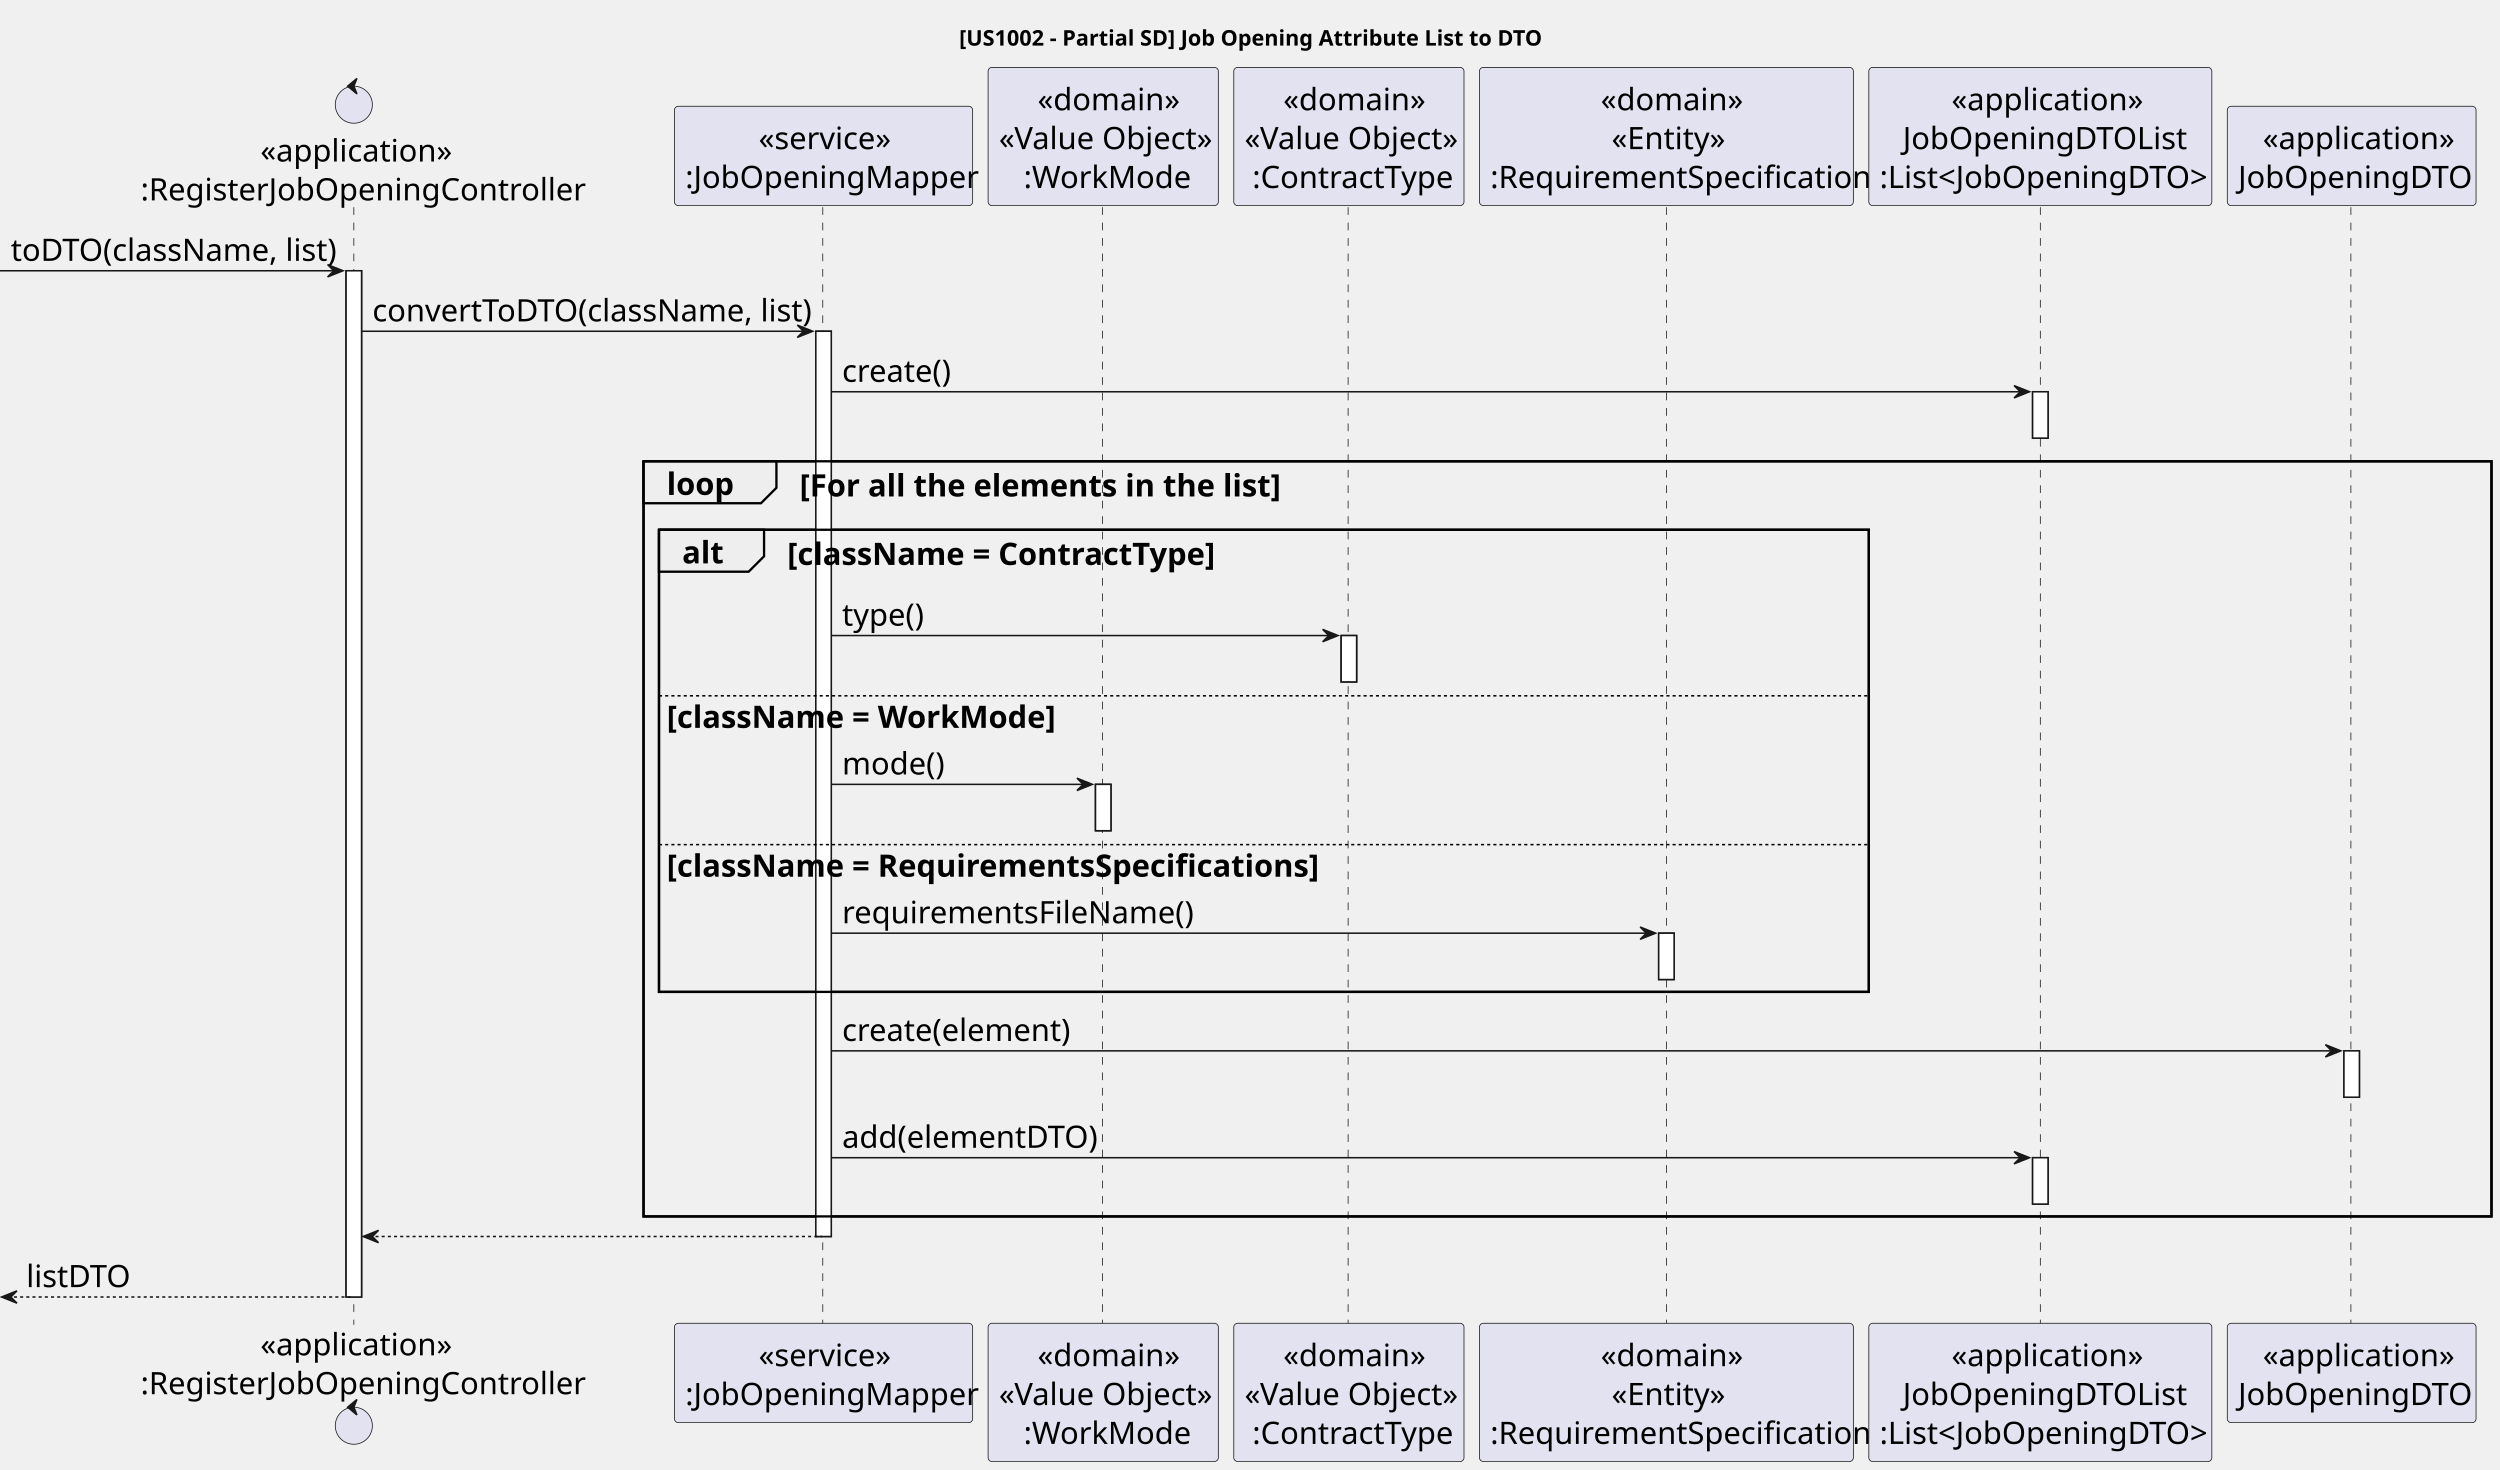
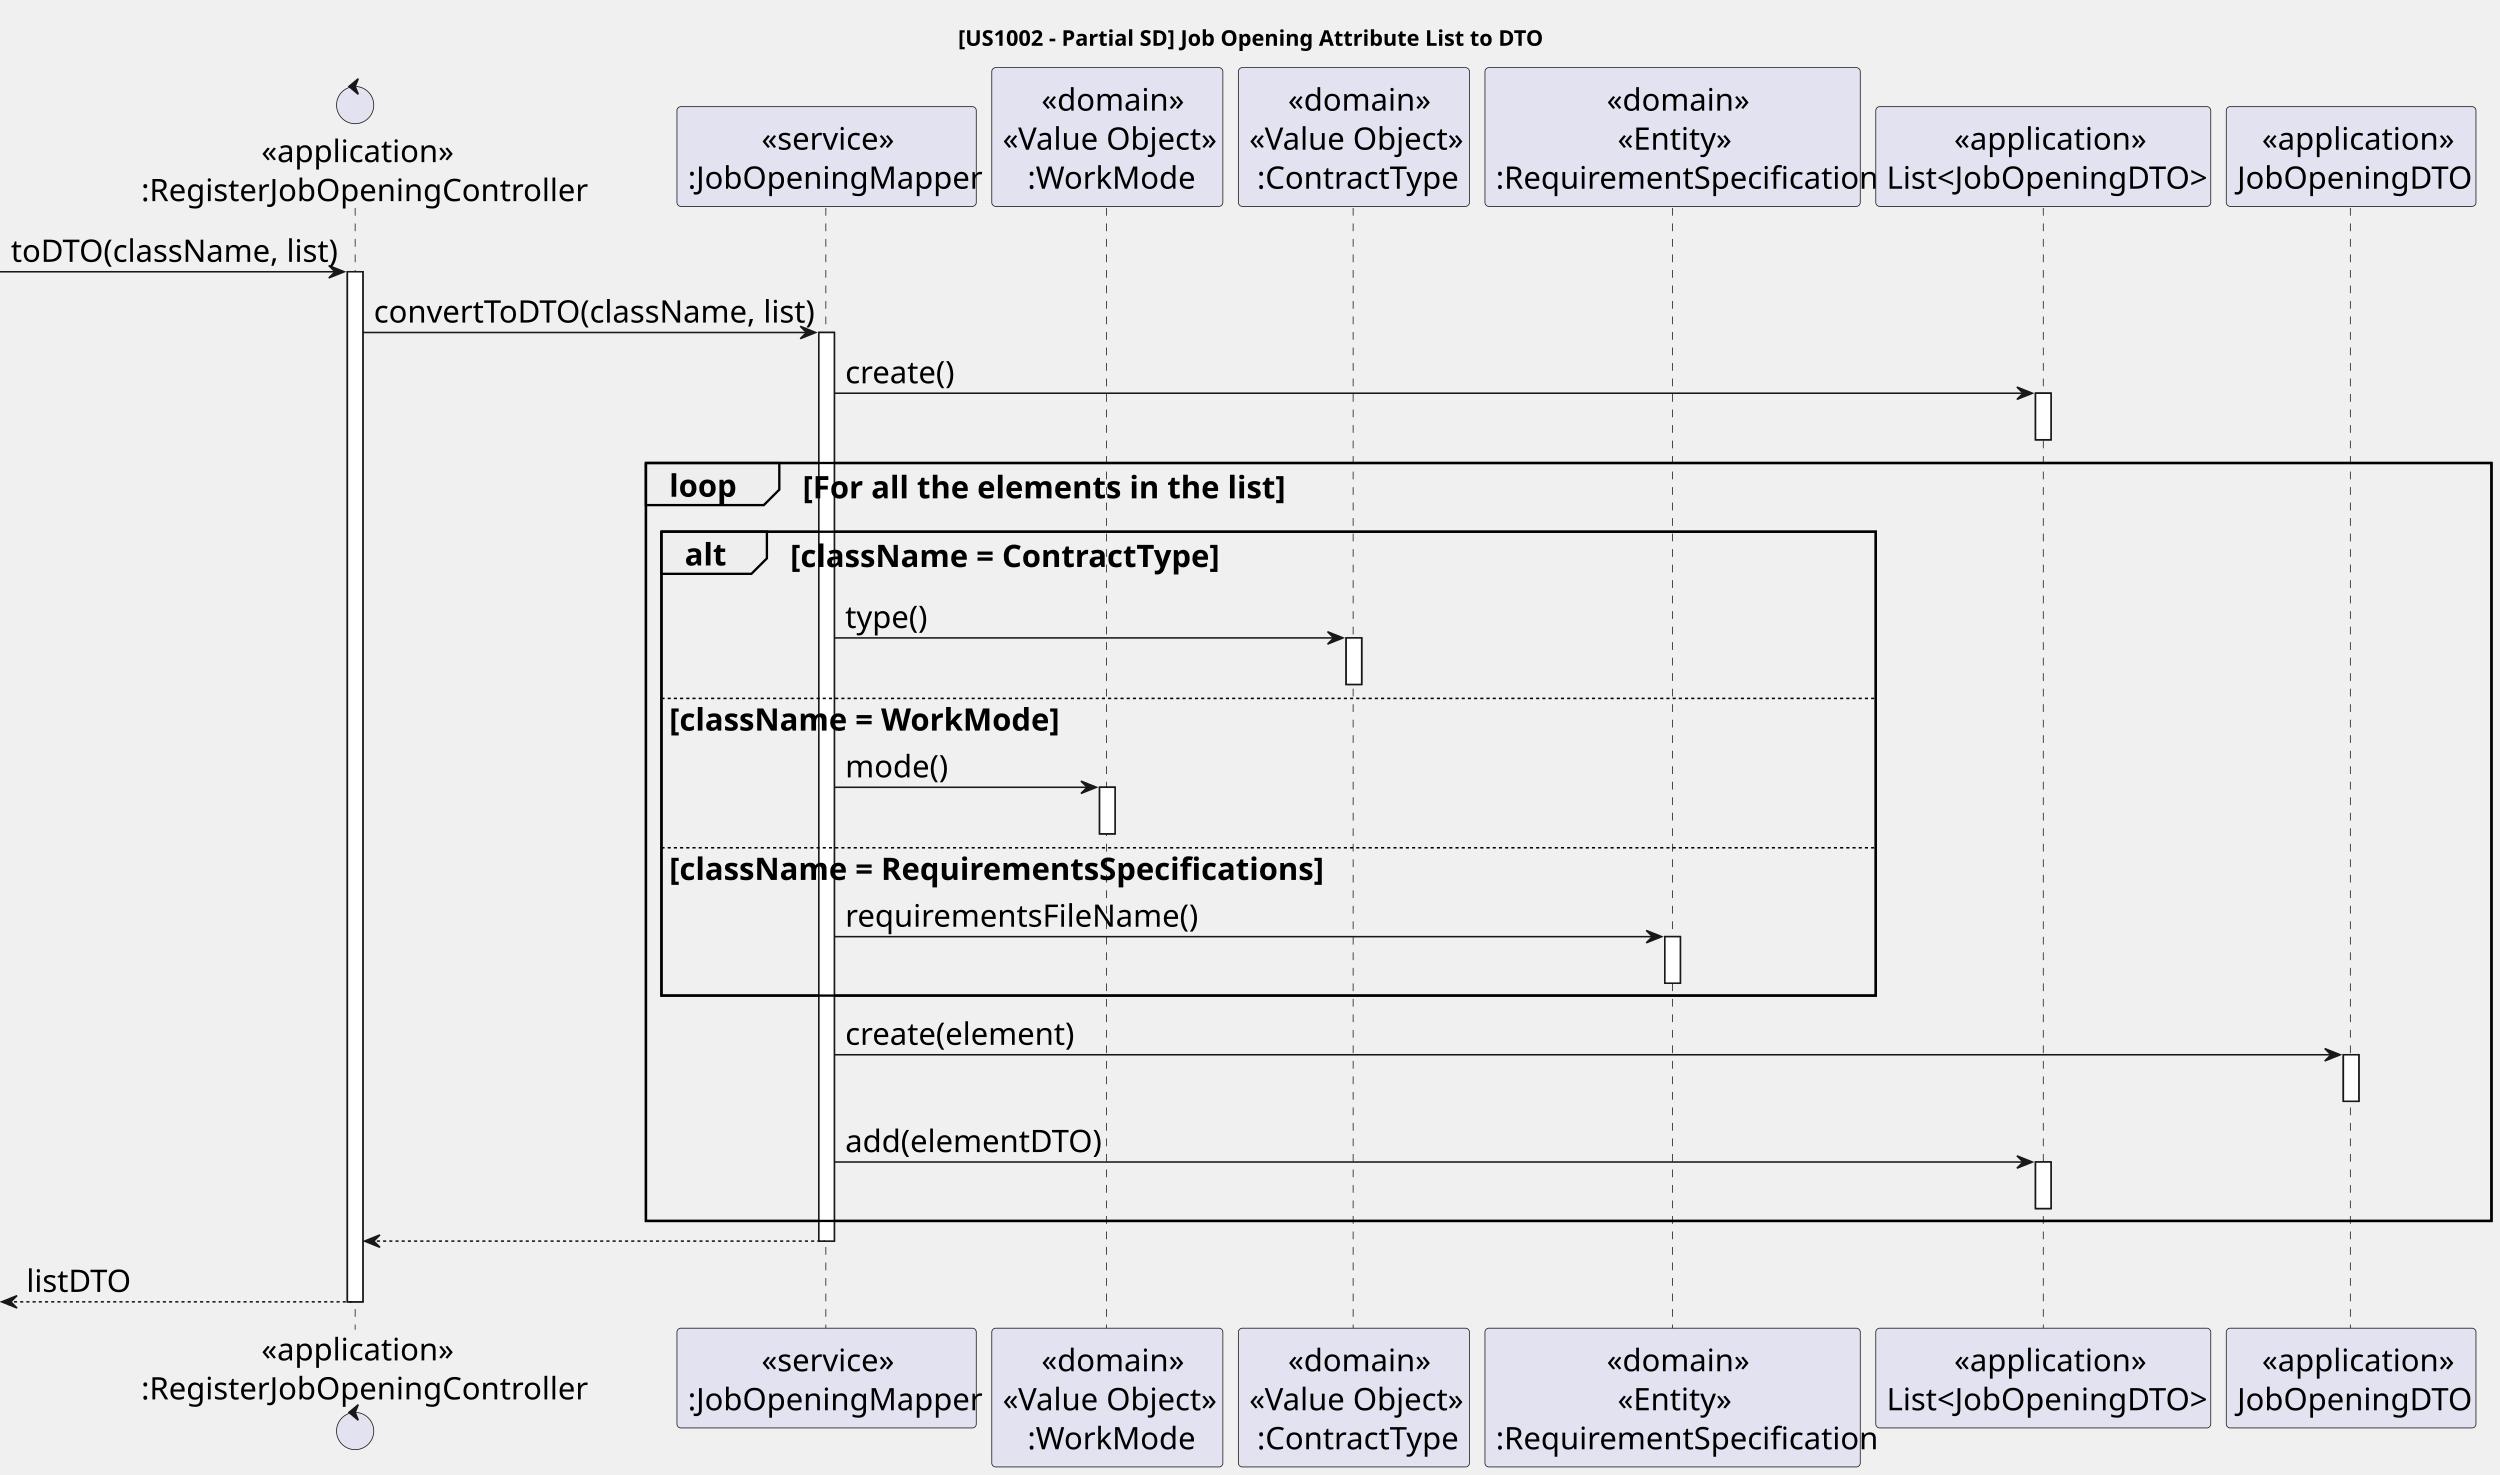
- <svg xmlns="http://www.w3.org/2000/svg" contentStyleType="text/css" height="951px" preserveAspectRatio="none" style="width:1618px;height:951px;background:#FFFFFF;" version="1.1" viewBox="0 0 1618 951" width="1618px" zoomAndPan="magnify">
+ <svg xmlns="http://www.w3.org/2000/svg" contentStyleType="text/css" height="951px" preserveAspectRatio="none" style="width:1612px;height:951px;background:#FFFFFF;" version="1.1" viewBox="0 0 1612 951" width="1612px" zoomAndPan="magnify">
  <defs />
  <g>
-     <text fill="#000000" font-family="sans-serif" font-size="14" font-weight="bold" lengthAdjust="spacing" textLength="380" x="620.75" y="29.533">[US1002 - Partial SD] Job Opening Attribute List to DTO</text>
+     <text fill="#000000" font-family="sans-serif" font-size="14" font-weight="bold" lengthAdjust="spacing" textLength="380" x="617.75" y="29.533">[US1002 - Partial SD] Job Opening Attribute List to DTO</text>
    <rect fill="#FFFFFF" height="664.188" style="stroke:#181818;stroke-width:1.0;" width="10" x="224" y="175.234" />
    <rect fill="#FFFFFF" height="585.875" style="stroke:#181818;stroke-width:1.0;" width="10" x="528" y="214.391" />
    <rect fill="#FFFFFF" height="30" style="stroke:#181818;stroke-width:1.0;" width="10" x="709" y="507.641" />
    <rect fill="#FFFFFF" height="30" style="stroke:#181818;stroke-width:1.0;" width="10" x="868" y="411.328" />
    <rect fill="#FFFFFF" height="30" style="stroke:#181818;stroke-width:1.0;" width="10" x="1073.5" y="603.953" />
-     <rect fill="#FFFFFF" height="30" style="stroke:#181818;stroke-width:1.0;" width="10" x="1315.5" y="253.547" />
-     <rect fill="#FFFFFF" height="30" style="stroke:#181818;stroke-width:1.0;" width="10" x="1315.5" y="749.266" />
-     <rect fill="#FFFFFF" height="30" style="stroke:#181818;stroke-width:1.0;" width="10" x="1517" y="680.109" />
-     <rect fill="none" height="488.719" style="stroke:#000000;stroke-width:1.5;" width="1196" x="416.5" y="298.547" />
+     <rect fill="#FFFFFF" height="30" style="stroke:#181818;stroke-width:1.0;" width="10" x="1312.5" y="253.547" />
+     <rect fill="#FFFFFF" height="30" style="stroke:#181818;stroke-width:1.0;" width="10" x="1312.5" y="749.266" />
+     <rect fill="#FFFFFF" height="30" style="stroke:#181818;stroke-width:1.0;" width="10" x="1511" y="680.109" />
+     <rect fill="none" height="488.719" style="stroke:#000000;stroke-width:1.5;" width="1190" x="416.5" y="298.547" />
    <rect fill="none" height="299.094" style="stroke:#000000;stroke-width:1.5;" width="783" x="426.5" y="342.859" />
    <line style="stroke:#181818;stroke-width:0.5;stroke-dasharray:5.0,5.0;" x1="229" x2="229" y1="134.078" y2="857.422" />
    <line style="stroke:#181818;stroke-width:0.5;stroke-dasharray:5.0,5.0;" x1="532.5" x2="532.5" y1="134.078" y2="857.422" />
    <line style="stroke:#181818;stroke-width:0.5;stroke-dasharray:5.0,5.0;" x1="713.5" x2="713.5" y1="134.078" y2="857.422" />
    <line style="stroke:#181818;stroke-width:0.5;stroke-dasharray:5.0,5.0;" x1="872.5" x2="872.5" y1="134.078" y2="857.422" />
    <line style="stroke:#181818;stroke-width:0.5;stroke-dasharray:5.0,5.0;" x1="1078.5" x2="1078.5" y1="134.078" y2="857.422" />
-     <line style="stroke:#181818;stroke-width:0.5;stroke-dasharray:5.0,5.0;" x1="1320.5" x2="1320.5" y1="134.078" y2="857.422" />
-     <line style="stroke:#181818;stroke-width:0.5;stroke-dasharray:5.0,5.0;" x1="1521.5" x2="1521.5" y1="134.078" y2="857.422" />
+     <line style="stroke:#181818;stroke-width:0.5;stroke-dasharray:5.0,5.0;" x1="1317.5" x2="1317.5" y1="134.078" y2="857.422" />
+     <line style="stroke:#181818;stroke-width:0.5;stroke-dasharray:5.0,5.0;" x1="1515.5" x2="1515.5" y1="134.078" y2="857.422" />
    <text fill="#000000" font-family="sans-serif" font-size="20" lengthAdjust="spacing" textLength="115" x="168.5" y="104.527">«application»</text>
    <text fill="#000000" font-family="sans-serif" font-size="20" lengthAdjust="spacing" textLength="270" x="91" y="129.684">:RegisterJobOpeningController</text>
    <ellipse cx="229" cy="67.766" fill="#E2E2F0" rx="12" ry="12" style="stroke:#181818;stroke-width:0.5;" />
    <polygon fill="#181818" points="225,55.766,231,50.766,229,55.766,231,60.766,225,55.766" style="stroke:#181818;stroke-width:1.0;" />
    <text fill="#000000" font-family="sans-serif" font-size="20" lengthAdjust="spacing" textLength="115" x="168.5" y="877.184">«application»</text>
    <text fill="#000000" font-family="sans-serif" font-size="20" lengthAdjust="spacing" textLength="270" x="91" y="902.34">:RegisterJobOpeningController</text>
    <ellipse cx="229" cy="922.734" fill="#E2E2F0" rx="12" ry="12" style="stroke:#181818;stroke-width:0.5;" />
    <polygon fill="#181818" points="225,910.734,231,905.734,229,910.734,231,915.734,225,910.734" style="stroke:#181818;stroke-width:1.0;" />
    <rect fill="#E2E2F0" height="64.312" rx="2.5" ry="2.5" style="stroke:#181818;stroke-width:0.5;" width="193" x="436.5" y="68.766" />
    <text fill="#000000" font-family="sans-serif" font-size="20" lengthAdjust="spacing" textLength="84" x="491" y="96.527">«service»</text>
    <text fill="#000000" font-family="sans-serif" font-size="20" lengthAdjust="spacing" textLength="179" x="443.5" y="121.684">:JobOpeningMapper</text>
    <rect fill="#E2E2F0" height="64.312" rx="2.5" ry="2.5" style="stroke:#181818;stroke-width:0.5;" width="193" x="436.5" y="856.422" />
    <text fill="#000000" font-family="sans-serif" font-size="20" lengthAdjust="spacing" textLength="84" x="491" y="884.184">«service»</text>
    <text fill="#000000" font-family="sans-serif" font-size="20" lengthAdjust="spacing" textLength="179" x="443.5" y="909.34">:JobOpeningMapper</text>
    <rect fill="#E2E2F0" height="89.469" rx="2.5" ry="2.5" style="stroke:#181818;stroke-width:0.5;" width="149" x="639.5" y="43.609" />
    <text fill="#000000" font-family="sans-serif" font-size="20" lengthAdjust="spacing" textLength="85" x="671.5" y="71.371">«domain»</text>
    <text fill="#000000" font-family="sans-serif" font-size="20" lengthAdjust="spacing" textLength="135" x="646.5" y="96.527">«Value Object»</text>
    <text fill="#000000" font-family="sans-serif" font-size="20" lengthAdjust="spacing" textLength="103" x="662.5" y="121.684">:WorkMode</text>
    <rect fill="#E2E2F0" height="89.469" rx="2.5" ry="2.5" style="stroke:#181818;stroke-width:0.5;" width="149" x="639.5" y="856.422" />
    <text fill="#000000" font-family="sans-serif" font-size="20" lengthAdjust="spacing" textLength="85" x="671.5" y="884.184">«domain»</text>
    <text fill="#000000" font-family="sans-serif" font-size="20" lengthAdjust="spacing" textLength="135" x="646.5" y="909.34">«Value Object»</text>
    <text fill="#000000" font-family="sans-serif" font-size="20" lengthAdjust="spacing" textLength="103" x="662.5" y="934.496">:WorkMode</text>
    <rect fill="#E2E2F0" height="89.469" rx="2.5" ry="2.5" style="stroke:#181818;stroke-width:0.5;" width="149" x="798.5" y="43.609" />
    <text fill="#000000" font-family="sans-serif" font-size="20" lengthAdjust="spacing" textLength="85" x="830.5" y="71.371">«domain»</text>
    <text fill="#000000" font-family="sans-serif" font-size="20" lengthAdjust="spacing" textLength="135" x="805.5" y="96.527">«Value Object»</text>
    <text fill="#000000" font-family="sans-serif" font-size="20" lengthAdjust="spacing" textLength="125" x="810.5" y="121.684">:ContractType</text>
    <rect fill="#E2E2F0" height="89.469" rx="2.5" ry="2.5" style="stroke:#181818;stroke-width:0.5;" width="149" x="798.5" y="856.422" />
    <text fill="#000000" font-family="sans-serif" font-size="20" lengthAdjust="spacing" textLength="85" x="830.5" y="884.184">«domain»</text>
    <text fill="#000000" font-family="sans-serif" font-size="20" lengthAdjust="spacing" textLength="135" x="805.5" y="909.34">«Value Object»</text>
    <text fill="#000000" font-family="sans-serif" font-size="20" lengthAdjust="spacing" textLength="125" x="810.5" y="934.496">:ContractType</text>
    <rect fill="#E2E2F0" height="89.469" rx="2.5" ry="2.5" style="stroke:#181818;stroke-width:0.5;" width="242" x="957.5" y="43.609" />
    <text fill="#000000" font-family="sans-serif" font-size="20" lengthAdjust="spacing" textLength="85" x="1036" y="71.371">«domain»</text>
    <text fill="#000000" font-family="sans-serif" font-size="20" lengthAdjust="spacing" textLength="71" x="1043" y="96.527">«Entity»</text>
    <text fill="#000000" font-family="sans-serif" font-size="20" lengthAdjust="spacing" textLength="228" x="964.5" y="121.684">:RequirementSpecification</text>
    <rect fill="#E2E2F0" height="89.469" rx="2.5" ry="2.5" style="stroke:#181818;stroke-width:0.5;" width="242" x="957.5" y="856.422" />
    <text fill="#000000" font-family="sans-serif" font-size="20" lengthAdjust="spacing" textLength="85" x="1036" y="884.184">«domain»</text>
    <text fill="#000000" font-family="sans-serif" font-size="20" lengthAdjust="spacing" textLength="71" x="1043" y="909.34">«Entity»</text>
    <text fill="#000000" font-family="sans-serif" font-size="20" lengthAdjust="spacing" textLength="228" x="964.5" y="934.496">:RequirementSpecification</text>
-     <rect fill="#E2E2F0" height="89.469" rx="2.5" ry="2.5" style="stroke:#181818;stroke-width:0.5;" width="222" x="1209.5" y="43.609" />
-     <text fill="#000000" font-family="sans-serif" font-size="20" lengthAdjust="spacing" textLength="115" x="1263" y="71.371">«application»</text>
-     <text fill="#000000" font-family="sans-serif" font-size="20" lengthAdjust="spacing" textLength="178" x="1231.5" y="96.527">JobOpeningDTOList</text>
-     <text fill="#000000" font-family="sans-serif" font-size="20" lengthAdjust="spacing" textLength="208" x="1216.5" y="121.684">:List&lt;JobOpeningDTO&gt;</text>
-     <rect fill="#E2E2F0" height="89.469" rx="2.5" ry="2.5" style="stroke:#181818;stroke-width:0.5;" width="222" x="1209.5" y="856.422" />
-     <text fill="#000000" font-family="sans-serif" font-size="20" lengthAdjust="spacing" textLength="115" x="1263" y="884.184">«application»</text>
-     <text fill="#000000" font-family="sans-serif" font-size="20" lengthAdjust="spacing" textLength="178" x="1231.5" y="909.34">JobOpeningDTOList</text>
-     <text fill="#000000" font-family="sans-serif" font-size="20" lengthAdjust="spacing" textLength="208" x="1216.5" y="934.496">:List&lt;JobOpeningDTO&gt;</text>
-     <rect fill="#E2E2F0" height="64.312" rx="2.5" ry="2.5" style="stroke:#181818;stroke-width:0.5;" width="161" x="1441.5" y="68.766" />
-     <text fill="#000000" font-family="sans-serif" font-size="20" lengthAdjust="spacing" textLength="115" x="1464.5" y="96.527">«application»</text>
-     <text fill="#000000" font-family="sans-serif" font-size="20" lengthAdjust="spacing" textLength="147" x="1448.5" y="121.684">JobOpeningDTO</text>
-     <rect fill="#E2E2F0" height="64.312" rx="2.5" ry="2.5" style="stroke:#181818;stroke-width:0.5;" width="161" x="1441.5" y="856.422" />
-     <text fill="#000000" font-family="sans-serif" font-size="20" lengthAdjust="spacing" textLength="115" x="1464.5" y="884.184">«application»</text>
-     <text fill="#000000" font-family="sans-serif" font-size="20" lengthAdjust="spacing" textLength="147" x="1448.5" y="909.34">JobOpeningDTO</text>
+     <rect fill="#E2E2F0" height="64.312" rx="2.5" ry="2.5" style="stroke:#181818;stroke-width:0.5;" width="216" x="1209.5" y="68.766" />
+     <text fill="#000000" font-family="sans-serif" font-size="20" lengthAdjust="spacing" textLength="115" x="1260" y="96.527">«application»</text>
+     <text fill="#000000" font-family="sans-serif" font-size="20" lengthAdjust="spacing" textLength="202" x="1216.5" y="121.684">List&lt;JobOpeningDTO&gt;</text>
+     <rect fill="#E2E2F0" height="64.312" rx="2.5" ry="2.5" style="stroke:#181818;stroke-width:0.5;" width="216" x="1209.5" y="856.422" />
+     <text fill="#000000" font-family="sans-serif" font-size="20" lengthAdjust="spacing" textLength="115" x="1260" y="884.184">«application»</text>
+     <text fill="#000000" font-family="sans-serif" font-size="20" lengthAdjust="spacing" textLength="202" x="1216.5" y="909.34">List&lt;JobOpeningDTO&gt;</text>
+     <rect fill="#E2E2F0" height="64.312" rx="2.5" ry="2.5" style="stroke:#181818;stroke-width:0.5;" width="161" x="1435.5" y="68.766" />
+     <text fill="#000000" font-family="sans-serif" font-size="20" lengthAdjust="spacing" textLength="115" x="1458.5" y="96.527">«application»</text>
+     <text fill="#000000" font-family="sans-serif" font-size="20" lengthAdjust="spacing" textLength="147" x="1442.5" y="121.684">JobOpeningDTO</text>
+     <rect fill="#E2E2F0" height="64.312" rx="2.5" ry="2.5" style="stroke:#181818;stroke-width:0.5;" width="161" x="1435.5" y="856.422" />
+     <text fill="#000000" font-family="sans-serif" font-size="20" lengthAdjust="spacing" textLength="115" x="1458.5" y="884.184">«application»</text>
+     <text fill="#000000" font-family="sans-serif" font-size="20" lengthAdjust="spacing" textLength="147" x="1442.5" y="909.34">JobOpeningDTO</text>
    <rect fill="#FFFFFF" height="664.188" style="stroke:#181818;stroke-width:1.0;" width="10" x="224" y="175.234" />
    <rect fill="#FFFFFF" height="585.875" style="stroke:#181818;stroke-width:1.0;" width="10" x="528" y="214.391" />
    <rect fill="#FFFFFF" height="30" style="stroke:#181818;stroke-width:1.0;" width="10" x="709" y="507.641" />
    <rect fill="#FFFFFF" height="30" style="stroke:#181818;stroke-width:1.0;" width="10" x="868" y="411.328" />
    <rect fill="#FFFFFF" height="30" style="stroke:#181818;stroke-width:1.0;" width="10" x="1073.5" y="603.953" />
-     <rect fill="#FFFFFF" height="30" style="stroke:#181818;stroke-width:1.0;" width="10" x="1315.5" y="253.547" />
-     <rect fill="#FFFFFF" height="30" style="stroke:#181818;stroke-width:1.0;" width="10" x="1315.5" y="749.266" />
-     <rect fill="#FFFFFF" height="30" style="stroke:#181818;stroke-width:1.0;" width="10" x="1517" y="680.109" />
+     <rect fill="#FFFFFF" height="30" style="stroke:#181818;stroke-width:1.0;" width="10" x="1312.5" y="253.547" />
+     <rect fill="#FFFFFF" height="30" style="stroke:#181818;stroke-width:1.0;" width="10" x="1312.5" y="749.266" />
+     <rect fill="#FFFFFF" height="30" style="stroke:#181818;stroke-width:1.0;" width="10" x="1511" y="680.109" />
    <polygon fill="#181818" points="212,171.234,222,175.234,212,179.234,216,175.234" style="stroke:#181818;stroke-width:1.0;" />
    <line style="stroke:#181818;stroke-width:1.0;" x1="0" x2="218" y1="175.234" y2="175.234" />
    <text fill="#000000" font-family="sans-serif" font-size="20" lengthAdjust="spacing" textLength="205" x="7" y="168.84">toDTO(className, list)</text>
    <polygon fill="#181818" points="516,210.391,526,214.391,516,218.391,520,214.391" style="stroke:#181818;stroke-width:1.0;" />
    <line style="stroke:#181818;stroke-width:1.0;" x1="234" x2="522" y1="214.391" y2="214.391" />
    <text fill="#000000" font-family="sans-serif" font-size="20" lengthAdjust="spacing" textLength="275" x="241" y="207.996">convertToDTO(className, list)</text>
-     <polygon fill="#181818" points="1303.5,249.547,1313.5,253.547,1303.5,257.547,1307.5,253.547" style="stroke:#181818;stroke-width:1.0;" />
-     <line style="stroke:#181818;stroke-width:1.0;" x1="538" x2="1309.5" y1="253.547" y2="253.547" />
+     <polygon fill="#181818" points="1300.5,249.547,1310.5,253.547,1300.5,257.547,1304.5,253.547" style="stroke:#181818;stroke-width:1.0;" />
+     <line style="stroke:#181818;stroke-width:1.0;" x1="538" x2="1306.5" y1="253.547" y2="253.547" />
    <text fill="#000000" font-family="sans-serif" font-size="20" lengthAdjust="spacing" textLength="70" x="545" y="247.152">create()</text>
    <path d="M416.5,298.547 L502.5,298.547 L502.5,315.703 L492.5,325.703 L416.5,325.703 L416.5,298.547 " fill="#EEEEEE" style="stroke:#000000;stroke-width:1.5;" />
-     <rect fill="none" height="488.719" style="stroke:#000000;stroke-width:1.5;" width="1196" x="416.5" y="298.547" />
+     <rect fill="none" height="488.719" style="stroke:#000000;stroke-width:1.5;" width="1190" x="416.5" y="298.547" />
    <text fill="#000000" font-family="sans-serif" font-size="20" font-weight="bold" lengthAdjust="spacing" textLength="41" x="431.5" y="320.309">loop</text>
    <text fill="#000000" font-family="sans-serif" font-size="20" font-weight="bold" lengthAdjust="spacing" textLength="293" x="517.5" y="321.309">[For all the elements in the list]</text>
    <path d="M426.5,342.859 L494.5,342.859 L494.5,360.016 L484.5,370.016 L426.5,370.016 L426.5,342.859 " fill="#EEEEEE" style="stroke:#000000;stroke-width:1.5;" />
    <rect fill="none" height="299.094" style="stroke:#000000;stroke-width:1.5;" width="783" x="426.5" y="342.859" />
    <text fill="#000000" font-family="sans-serif" font-size="20" font-weight="bold" lengthAdjust="spacing" textLength="23" x="441.5" y="364.621">alt</text>
    <text fill="#000000" font-family="sans-serif" font-size="20" font-weight="bold" lengthAdjust="spacing" textLength="269" x="509.5" y="365.621">[className = ContractType]</text>
    <polygon fill="#181818" points="856,407.328,866,411.328,856,415.328,860,411.328" style="stroke:#181818;stroke-width:1.0;" />
    <line style="stroke:#181818;stroke-width:1.0;" x1="538" x2="862" y1="411.328" y2="411.328" />
    <text fill="#000000" font-family="sans-serif" font-size="20" lengthAdjust="spacing" textLength="52" x="545" y="404.934">type()</text>
    <line style="stroke:#000000;stroke-width:1.0;stroke-dasharray:2.0,2.0;" x1="426.5" x2="1209.5" y1="450.328" y2="450.328" />
    <text fill="#000000" font-family="sans-serif" font-size="20" font-weight="bold" lengthAdjust="spacing" textLength="242" x="431.5" y="471.09">[className = WorkMode]</text>
    <polygon fill="#181818" points="697,503.641,707,507.641,697,511.641,701,507.641" style="stroke:#181818;stroke-width:1.0;" />
    <line style="stroke:#181818;stroke-width:1.0;" x1="538" x2="703" y1="507.641" y2="507.641" />
    <text fill="#000000" font-family="sans-serif" font-size="20" lengthAdjust="spacing" textLength="63" x="545" y="501.246">mode()</text>
    <line style="stroke:#000000;stroke-width:1.0;stroke-dasharray:2.0,2.0;" x1="426.5" x2="1209.5" y1="546.641" y2="546.641" />
    <text fill="#000000" font-family="sans-serif" font-size="20" font-weight="bold" lengthAdjust="spacing" textLength="404" x="431.5" y="567.402">[className = RequirementsSpecifications]</text>
    <polygon fill="#181818" points="1061.5,599.953,1071.5,603.953,1061.5,607.953,1065.5,603.953" style="stroke:#181818;stroke-width:1.0;" />
    <line style="stroke:#181818;stroke-width:1.0;" x1="538" x2="1067.5" y1="603.953" y2="603.953" />
    <text fill="#000000" font-family="sans-serif" font-size="20" lengthAdjust="spacing" textLength="210" x="545" y="597.559">requirementsFileName()</text>
-     <polygon fill="#181818" points="1505,676.109,1515,680.109,1505,684.109,1509,680.109" style="stroke:#181818;stroke-width:1.0;" />
-     <line style="stroke:#181818;stroke-width:1.0;" x1="538" x2="1511" y1="680.109" y2="680.109" />
+     <polygon fill="#181818" points="1499,676.109,1509,680.109,1499,684.109,1503,680.109" style="stroke:#181818;stroke-width:1.0;" />
+     <line style="stroke:#181818;stroke-width:1.0;" x1="538" x2="1505" y1="680.109" y2="680.109" />
    <text fill="#000000" font-family="sans-serif" font-size="20" lengthAdjust="spacing" textLength="139" x="545" y="673.715">create(element)</text>
-     <polygon fill="#181818" points="1303.5,745.266,1313.5,749.266,1303.5,753.266,1307.5,749.266" style="stroke:#181818;stroke-width:1.0;" />
-     <line style="stroke:#181818;stroke-width:1.0;" x1="538" x2="1309.5" y1="749.266" y2="749.266" />
+     <polygon fill="#181818" points="1300.5,745.266,1310.5,749.266,1300.5,753.266,1304.5,749.266" style="stroke:#181818;stroke-width:1.0;" />
+     <line style="stroke:#181818;stroke-width:1.0;" x1="538" x2="1306.5" y1="749.266" y2="749.266" />
    <text fill="#000000" font-family="sans-serif" font-size="20" lengthAdjust="spacing" textLength="158" x="545" y="742.871">add(elementDTO)</text>
    <polygon fill="#181818" points="245,796.266,235,800.266,245,804.266,241,800.266" style="stroke:#181818;stroke-width:1.0;" />
    <line style="stroke:#181818;stroke-width:1.0;stroke-dasharray:2.0,2.0;" x1="239" x2="532" y1="800.266" y2="800.266" />
    <polygon fill="#181818" points="11,835.422,1,839.422,11,843.422,7,839.422" style="stroke:#181818;stroke-width:1.0;" />
    <line style="stroke:#181818;stroke-width:1.0;stroke-dasharray:2.0,2.0;" x1="5" x2="228" y1="839.422" y2="839.422" />
    <text fill="#000000" font-family="sans-serif" font-size="20" lengthAdjust="spacing" textLength="66" x="17" y="833.027">listDTO</text>
  </g>
</svg>
